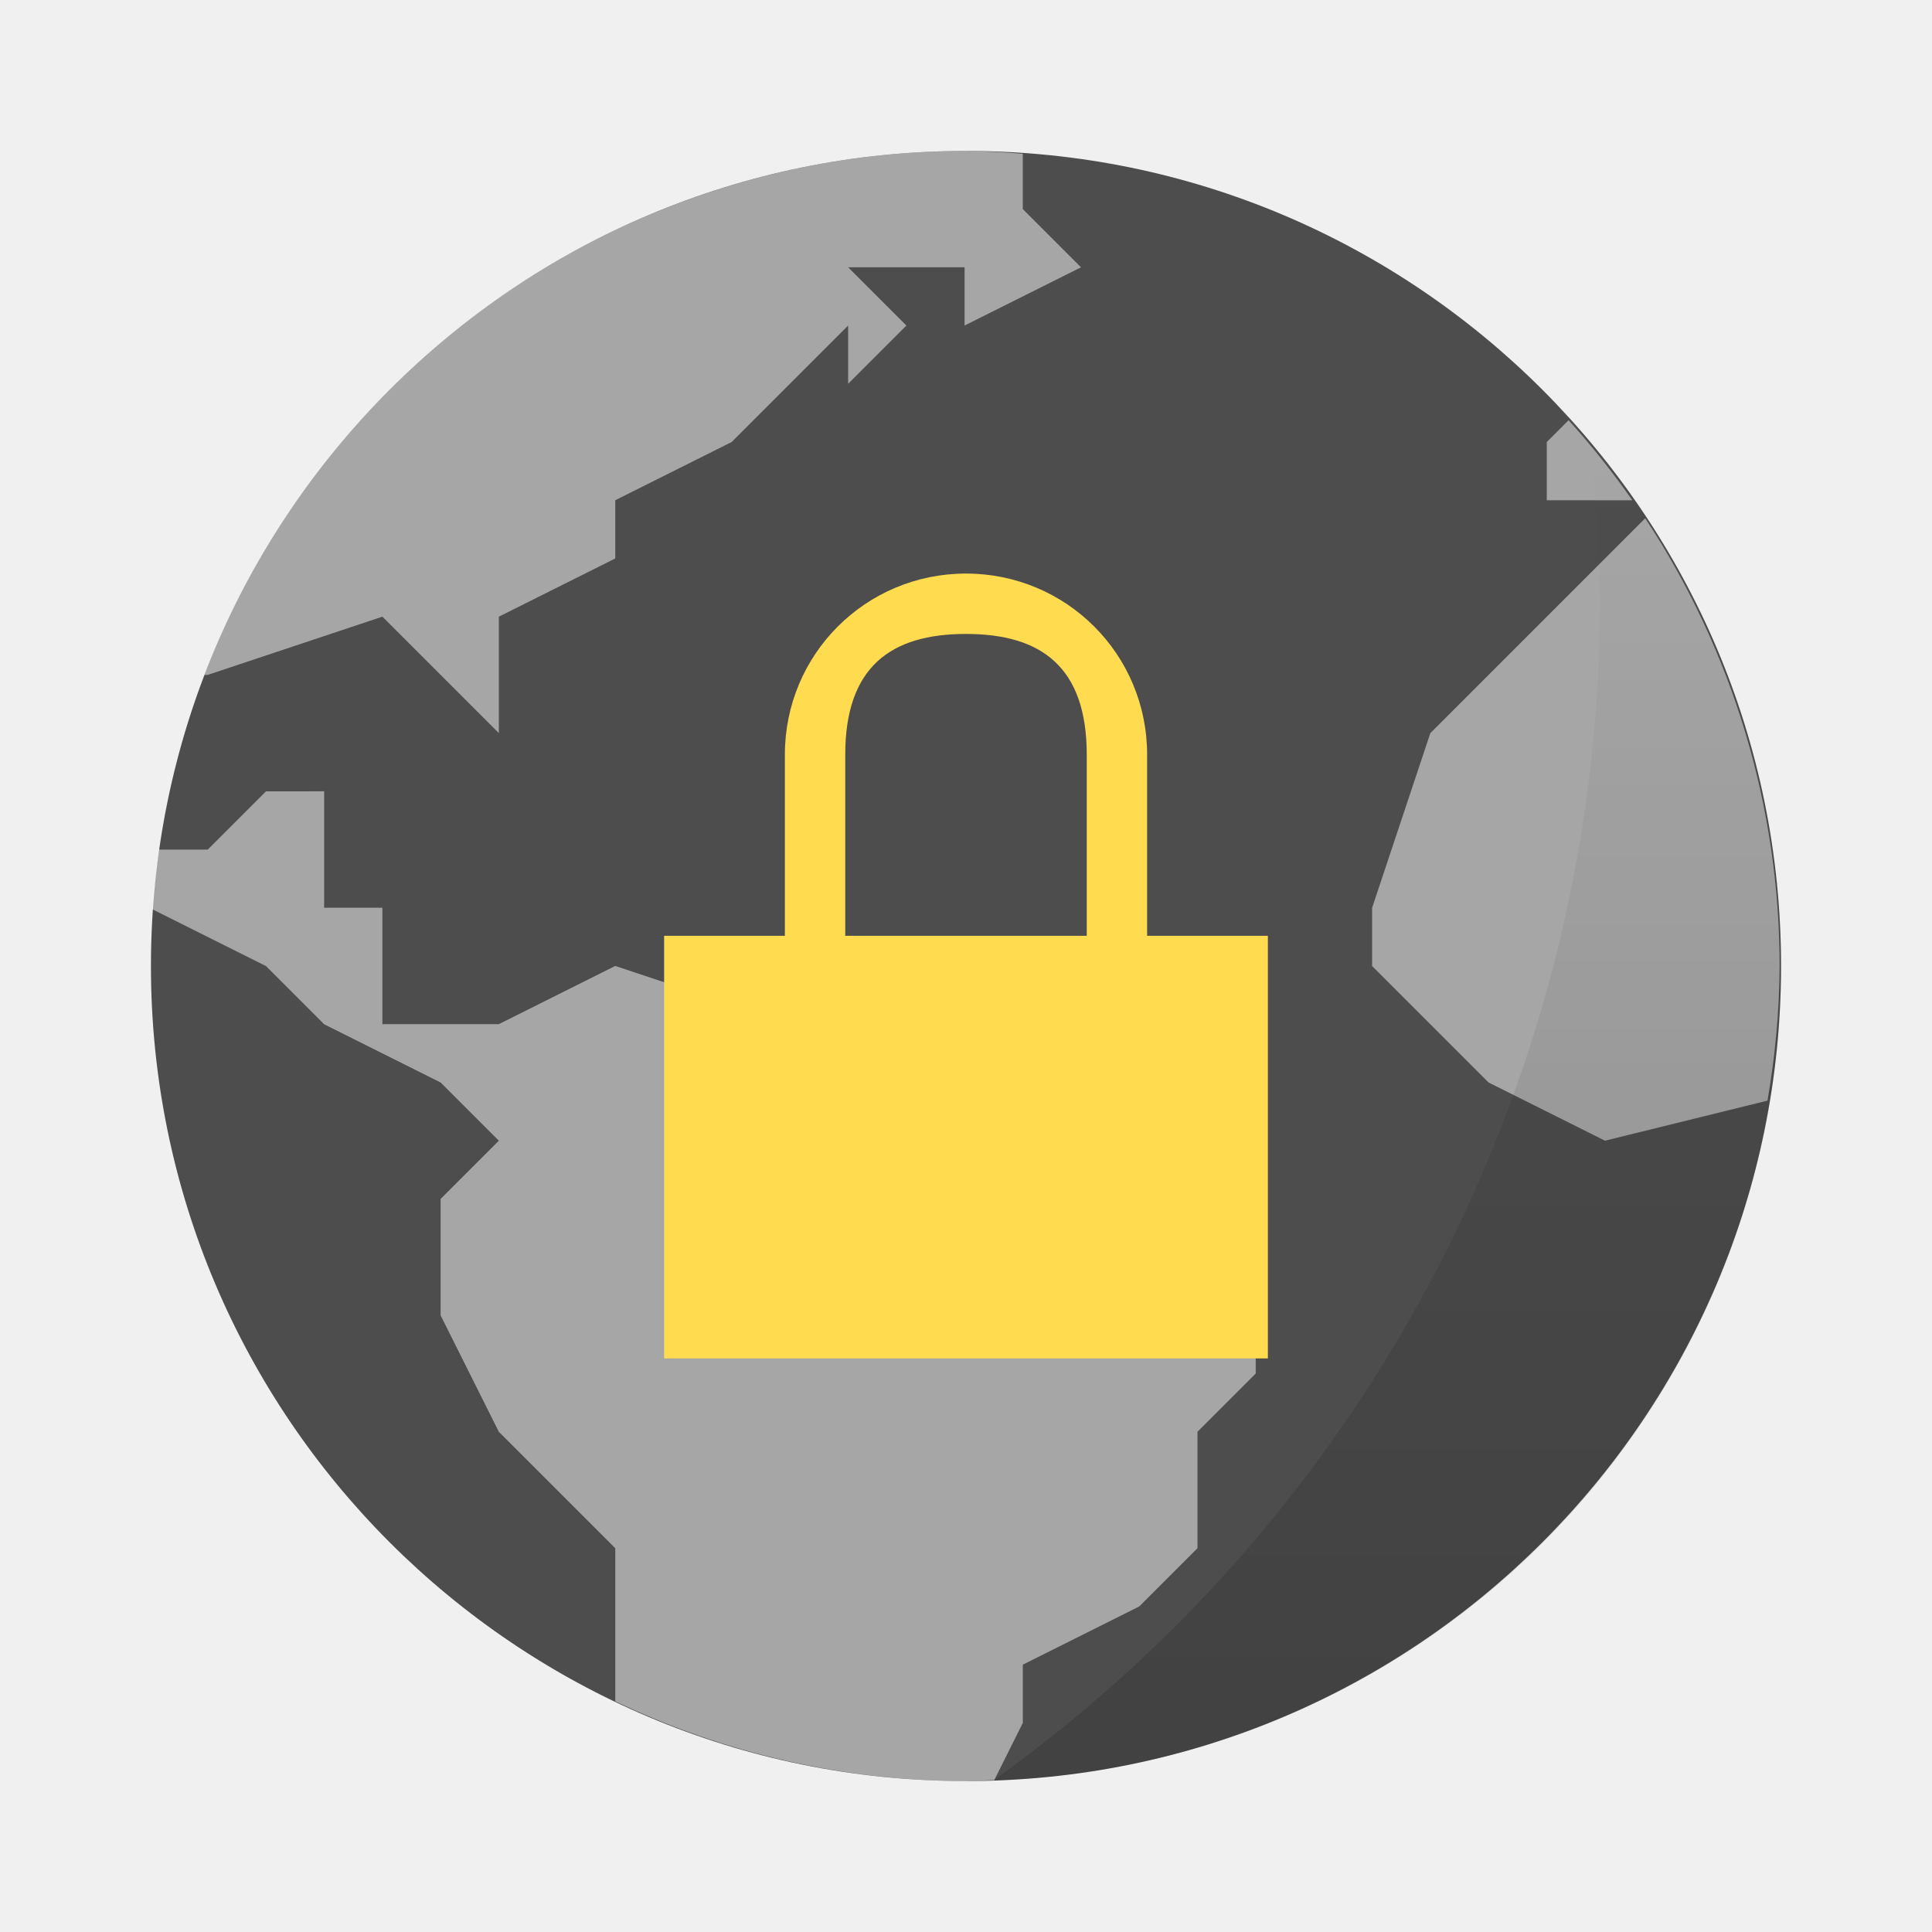
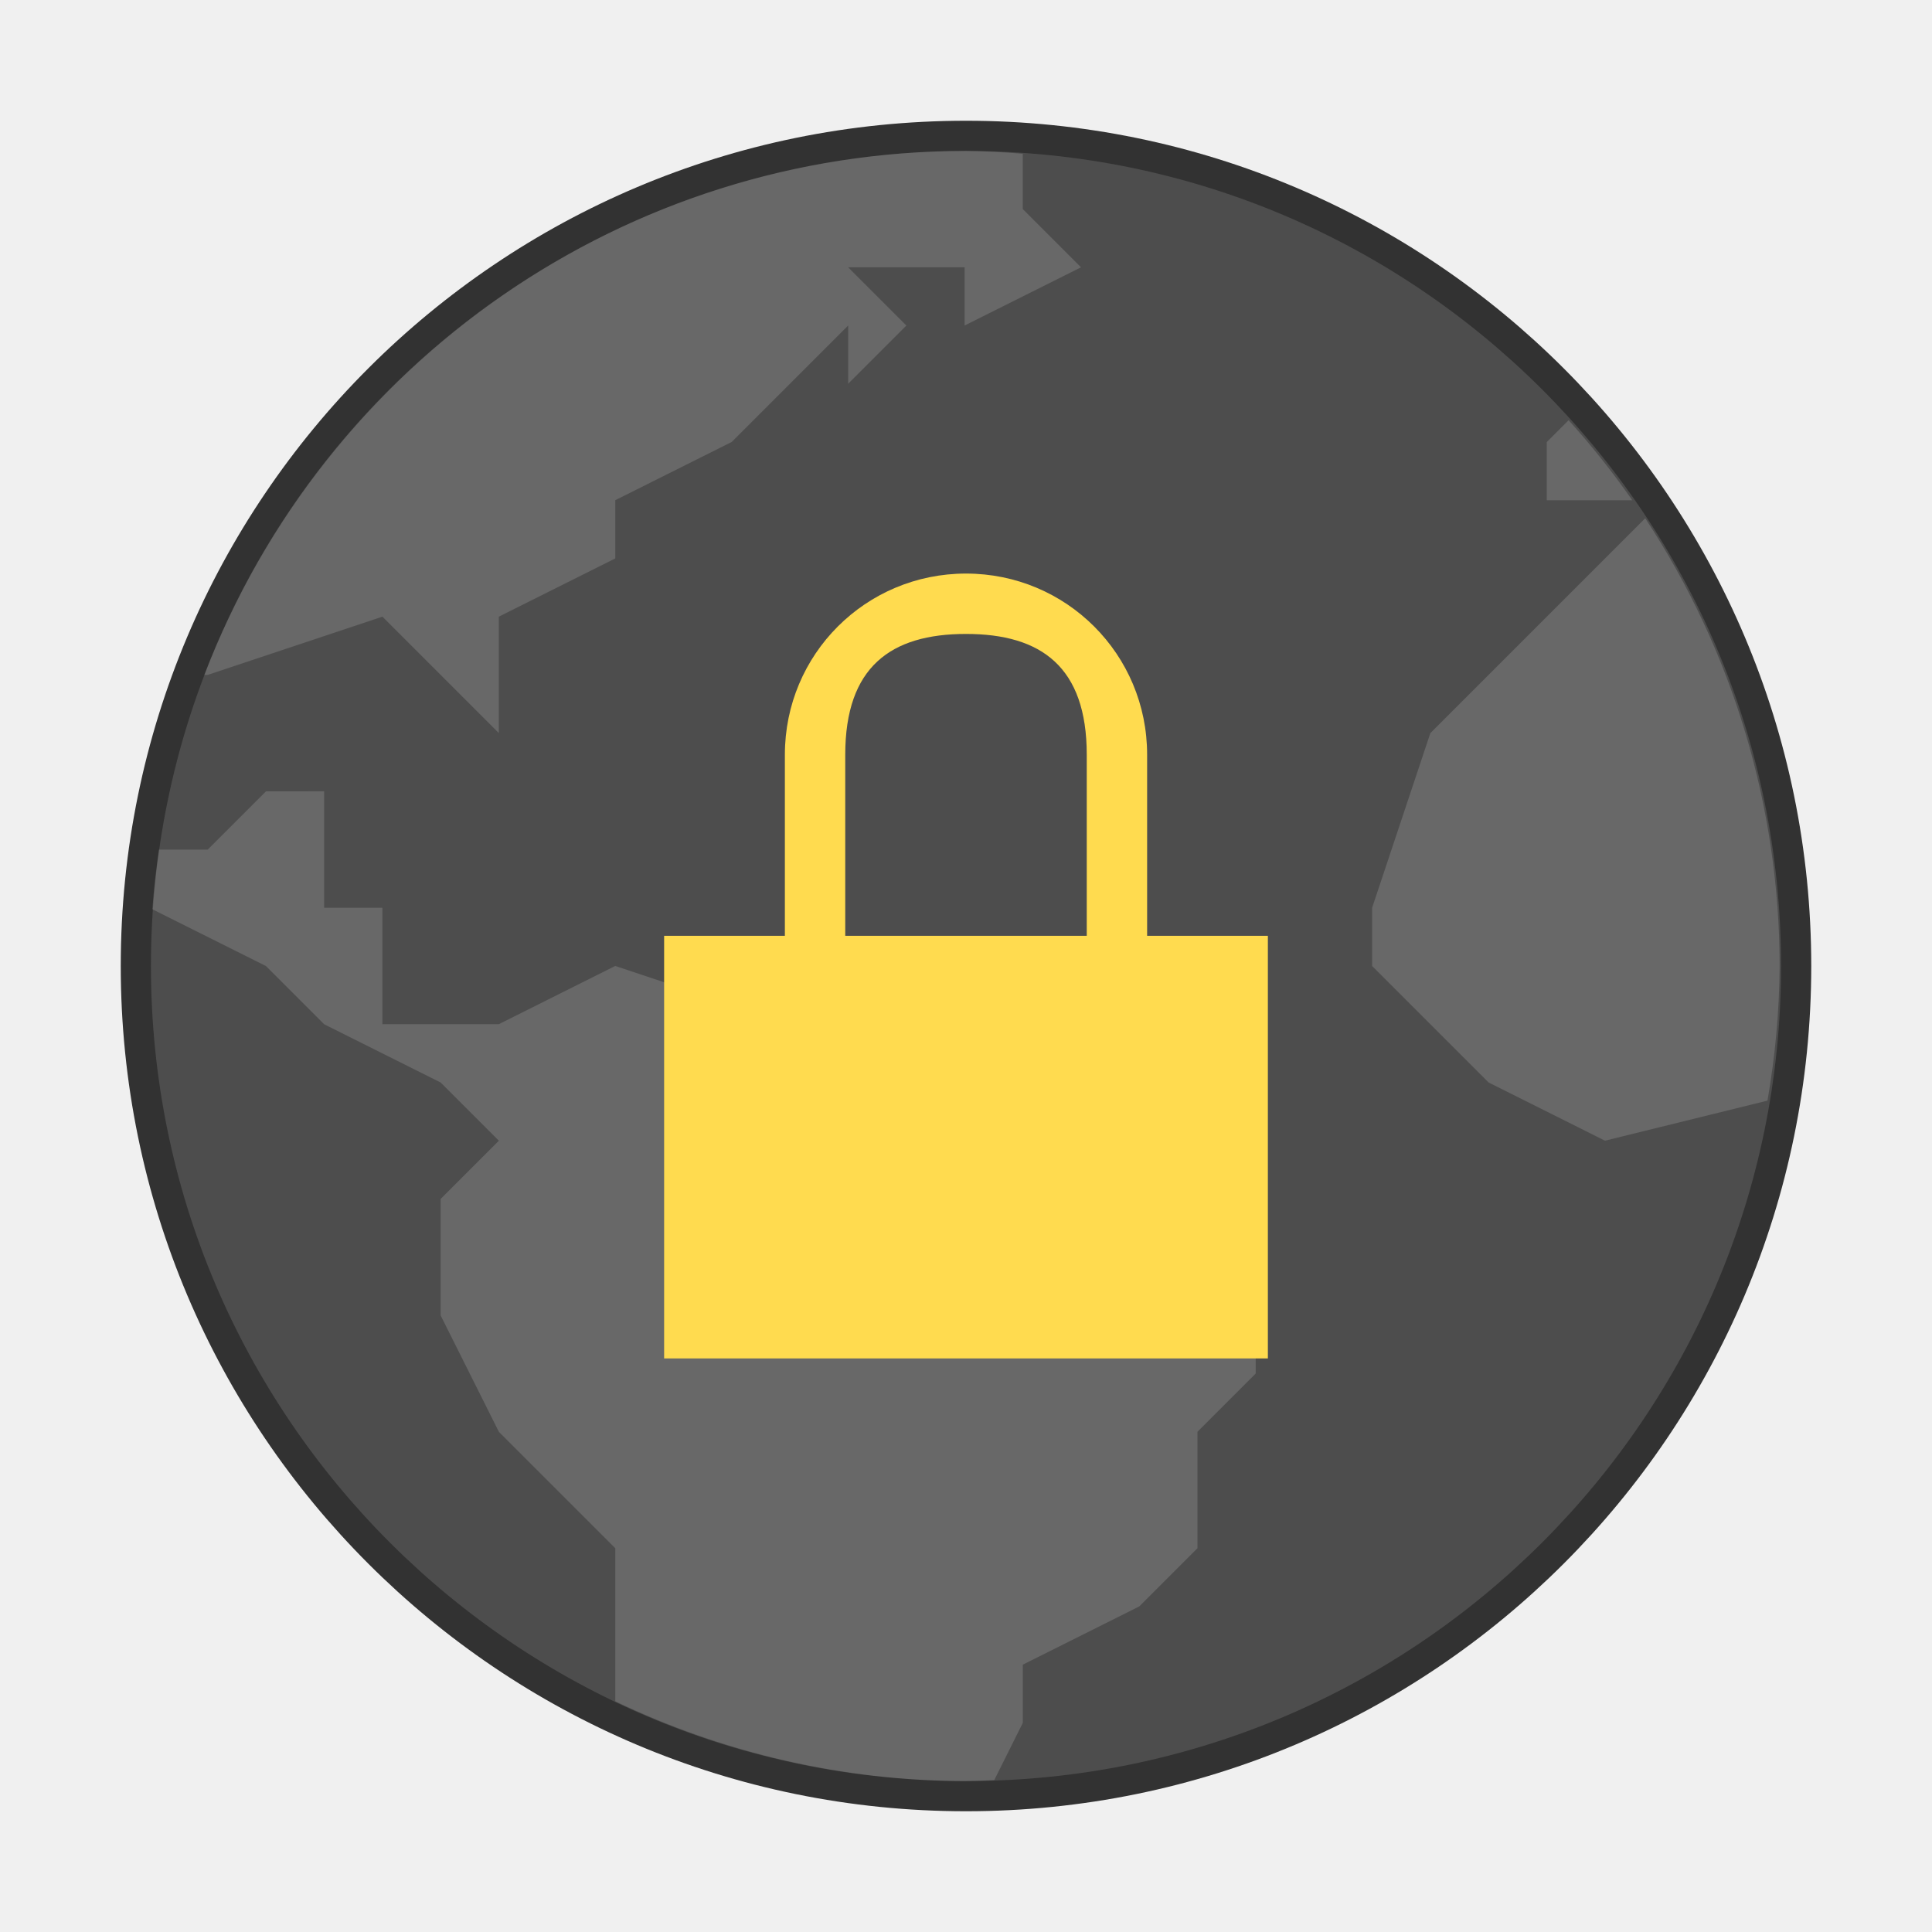
<svg xmlns="http://www.w3.org/2000/svg" width="64" height="64" version="1.1">
-   <defs>
-     <linearGradient id="a" x1="40" x2="40" y1="59" y2="15" gradientUnits="userSpaceOnUse">
-       <stop offset="0" />
-       <stop stop-opacity="0" offset="1" />
-     </linearGradient>
-   </defs>
+   <rect x="5" y="5" width="54" height="54" rx="27" fill="#4d4d4d" stroke="#323232" stroke-width="2" />
  <rect x="5" y="5" width="54" height="54" rx="27" fill="#4d4d4d" />
-   <path d="m31.953 5a27 27 0 0 0-25.185 17.357h0.114l5.786-1.929 3.857 3.857v-3.857l3.857-1.929v-1.929l3.857-1.929 3.857-3.857v1.929l1.929-1.929-1.929-1.929h3.857v1.929l3.857-1.929-1.929-1.929v-1.832a27 27 0 0 0-1.929-0.096zm20.009 8.92-0.723 0.723v1.929h2.833a27 27 0 0 0-2.11-2.652zm2.538 3.248-7.118 7.118-1.929 5.786v1.929l3.857 3.857 3.857 1.929 5.383-1.327a27 27 0 0 0 0.403-4.459 27 27 0 0 0-4.453-14.833zm-45.69 9.047-1.929 1.929h-1.616c-0.096 0.656-0.17 1.313-0.218 1.973v0.004l3.763 1.88 1.929 1.929 3.857 1.929 1.929 1.929-1.929 1.929v3.857l1.929 3.857 3.857 3.857v5.07a27 27 0 0 0 11.571 2.644c0.328-0.006 0.656-0.017 0.984-0.035l0.945-1.894v-1.929l3.857-1.929 1.929-1.929v-3.857l1.929-1.929v-1.929l-1.929-1.929-5.786-1.929-3.857-3.857h-1.929l-1.929-1.929-5.786-1.929-3.857 1.929h-3.857v-3.857h-1.929v-3.857z" fill="#fff" opacity=".5" />
-   <path d="m52.631 14.553a48 48 0 0 1 0.369 5.445l-45.205 2e-3h45.205a48 48 0 0 1-20.09 38.977c14.532-0.478 26.09-12.324 26.09-26.977 0-6.665-2.395-12.747-6.369-17.447z" fill="url(#a)" opacity=".15" />
+   <path d="m31.953 5a27 27 0 0 0-25.185 17.357h0.114l5.786-1.929 3.857 3.857v-3.857l3.857-1.929v-1.929l3.857-1.929 3.857-3.857v1.929l1.929-1.929-1.929-1.929h3.857v1.929l3.857-1.929-1.929-1.929v-1.832a27 27 0 0 0-1.929-0.096zm20.009 8.92-0.723 0.723v1.929h2.833a27 27 0 0 0-2.11-2.652zm2.538 3.248-7.118 7.118-1.929 5.786v1.929l3.857 3.857 3.857 1.929 5.383-1.327a27 27 0 0 0 0.403-4.459 27 27 0 0 0-4.453-14.833zm-45.69 9.047-1.929 1.929h-1.616c-0.096 0.656-0.17 1.313-0.218 1.973v0.004l3.763 1.88 1.929 1.929 3.857 1.929 1.929 1.929-1.929 1.929v3.857l1.929 3.857 3.857 3.857v5.07a27 27 0 0 0 11.571 2.644c0.328-0.006 0.656-0.017 0.984-0.035l0.945-1.894v-1.929l3.857-1.929 1.929-1.929v-3.857l1.929-1.929v-1.929l-1.929-1.929-5.786-1.929-3.857-3.857h-1.929l-1.929-1.929-5.786-1.929-3.857 1.929h-3.857v-3.857h-1.929v-3.857z" fill="#fff" opacity=".15" />
  <path d="m32 19c-3.324 0-6 2.676-6 6v6h-4v14h20v-14h-4v-6c0-3.324-2.676-6-6-6zm0 2c2.492 0 4 1.092 4 4v6h-8v-6c0-2.908 1.508-4 4-4z" fill="#ffdb4f" />
</svg>
